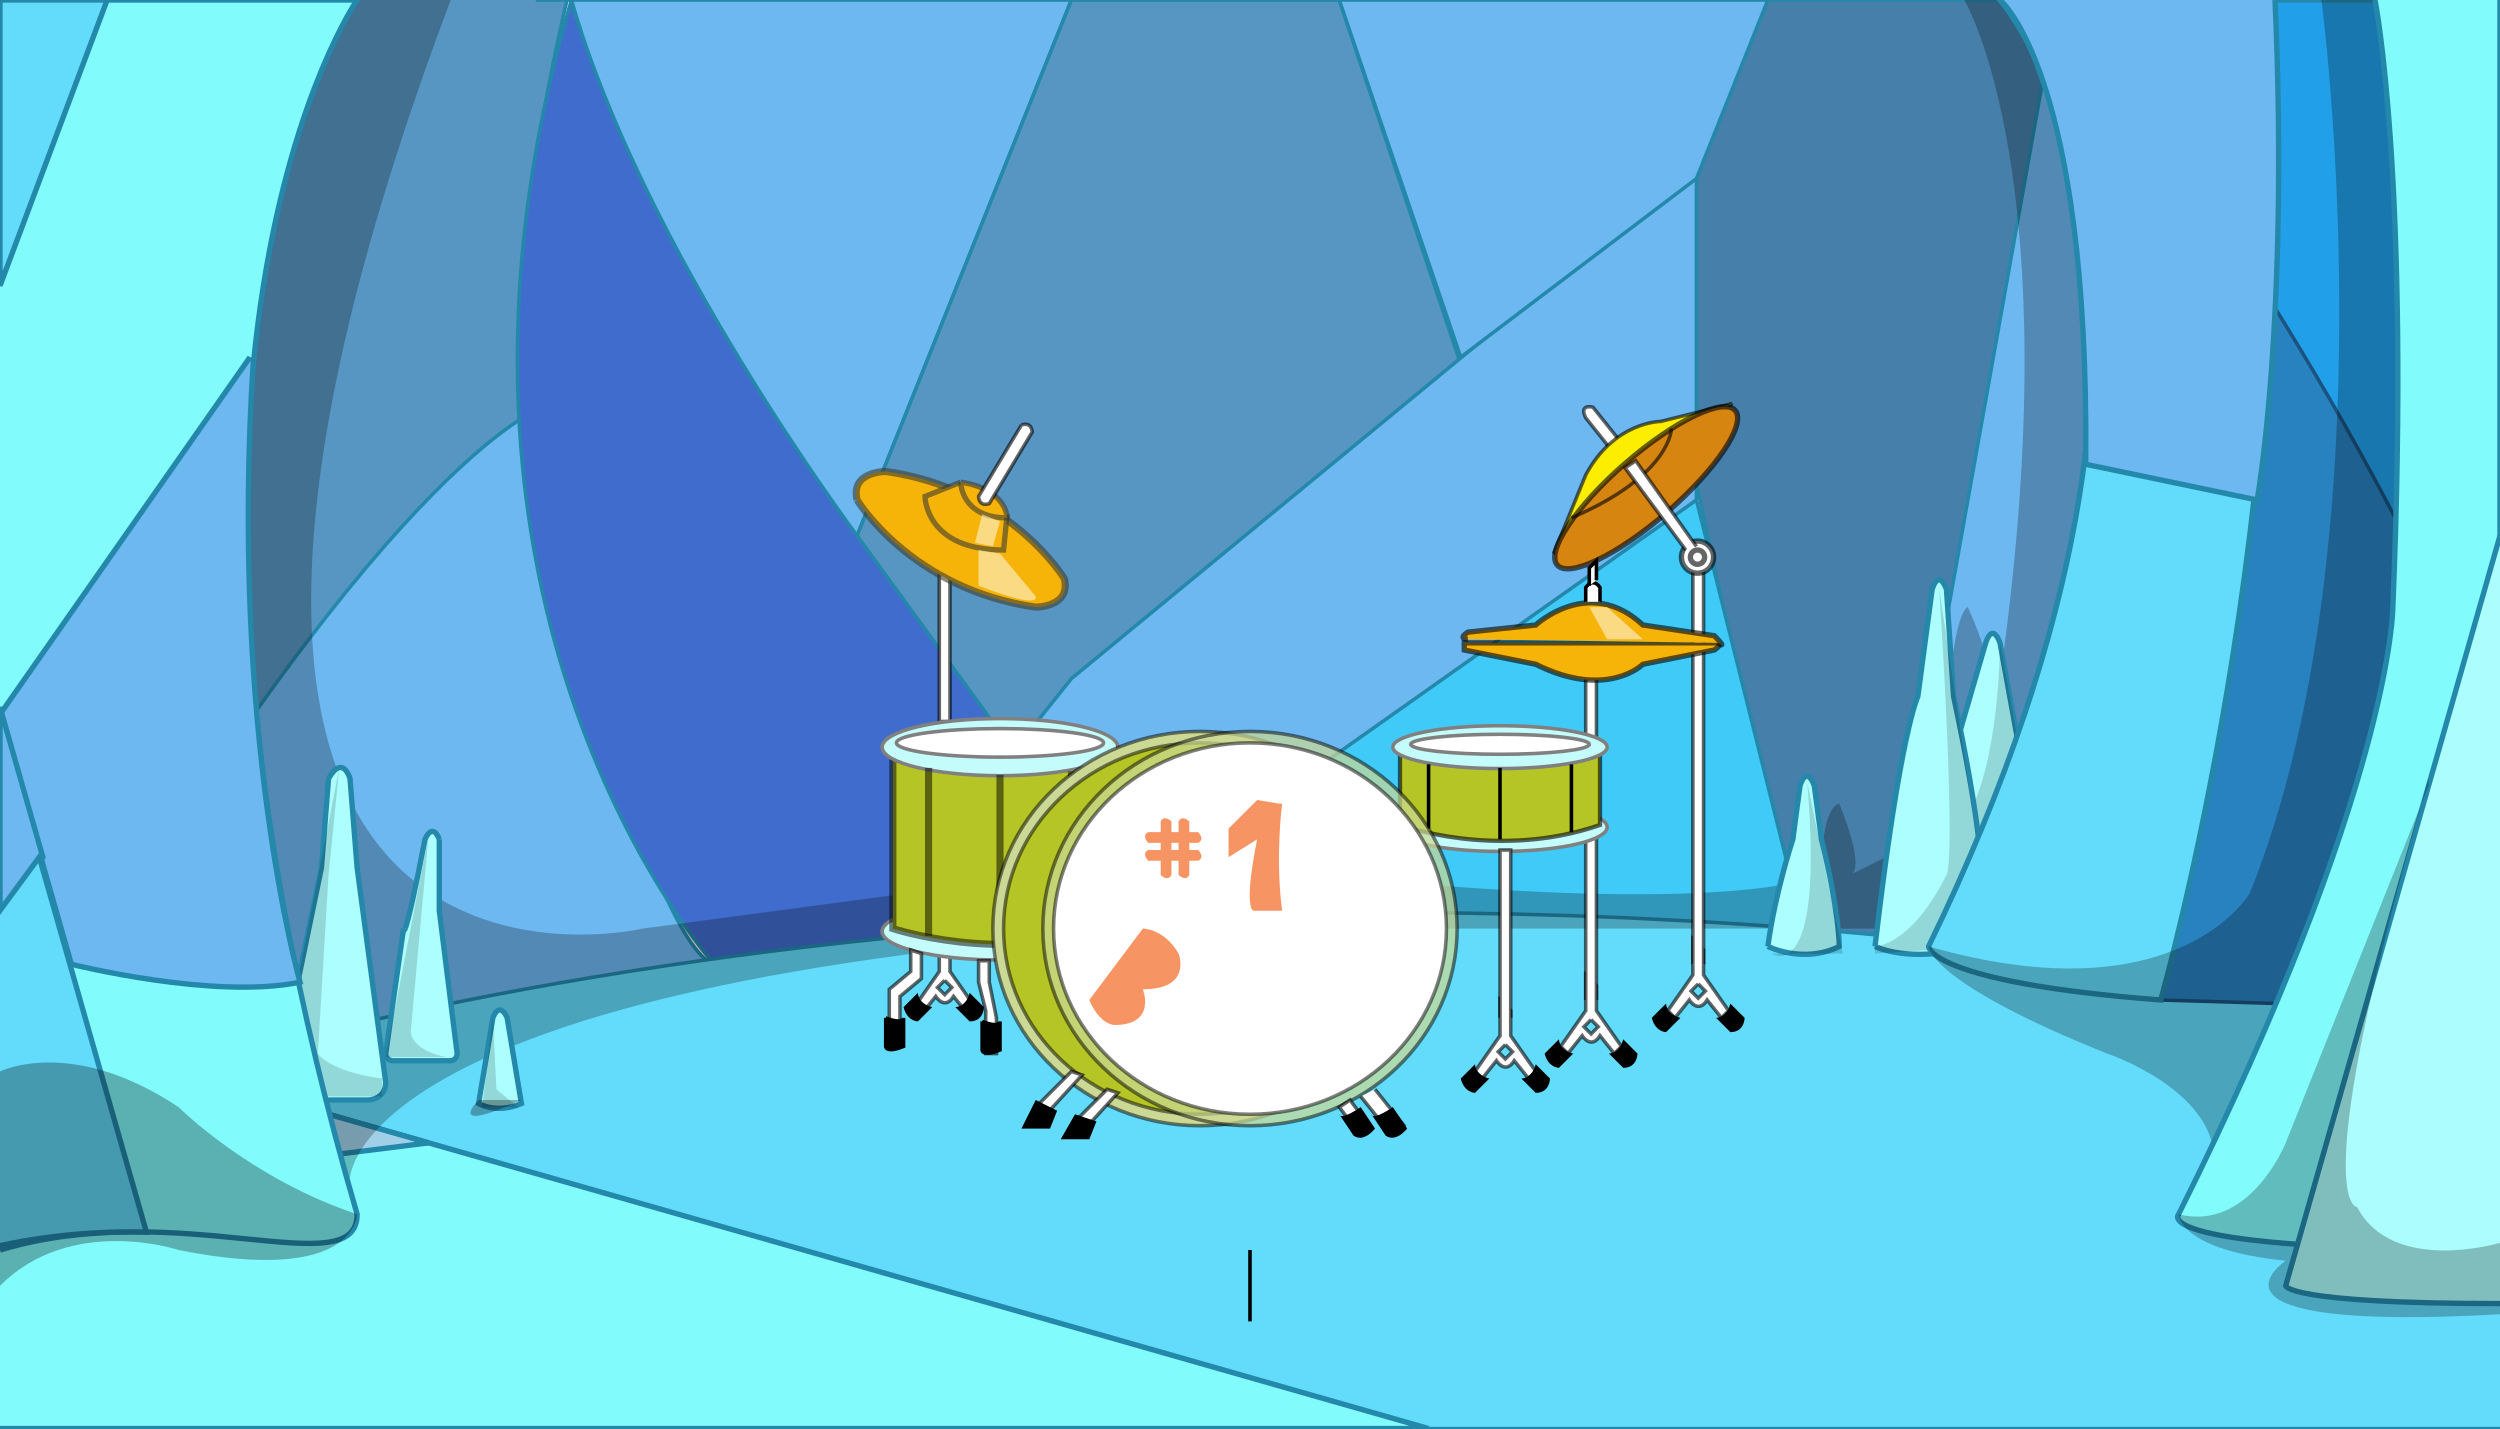
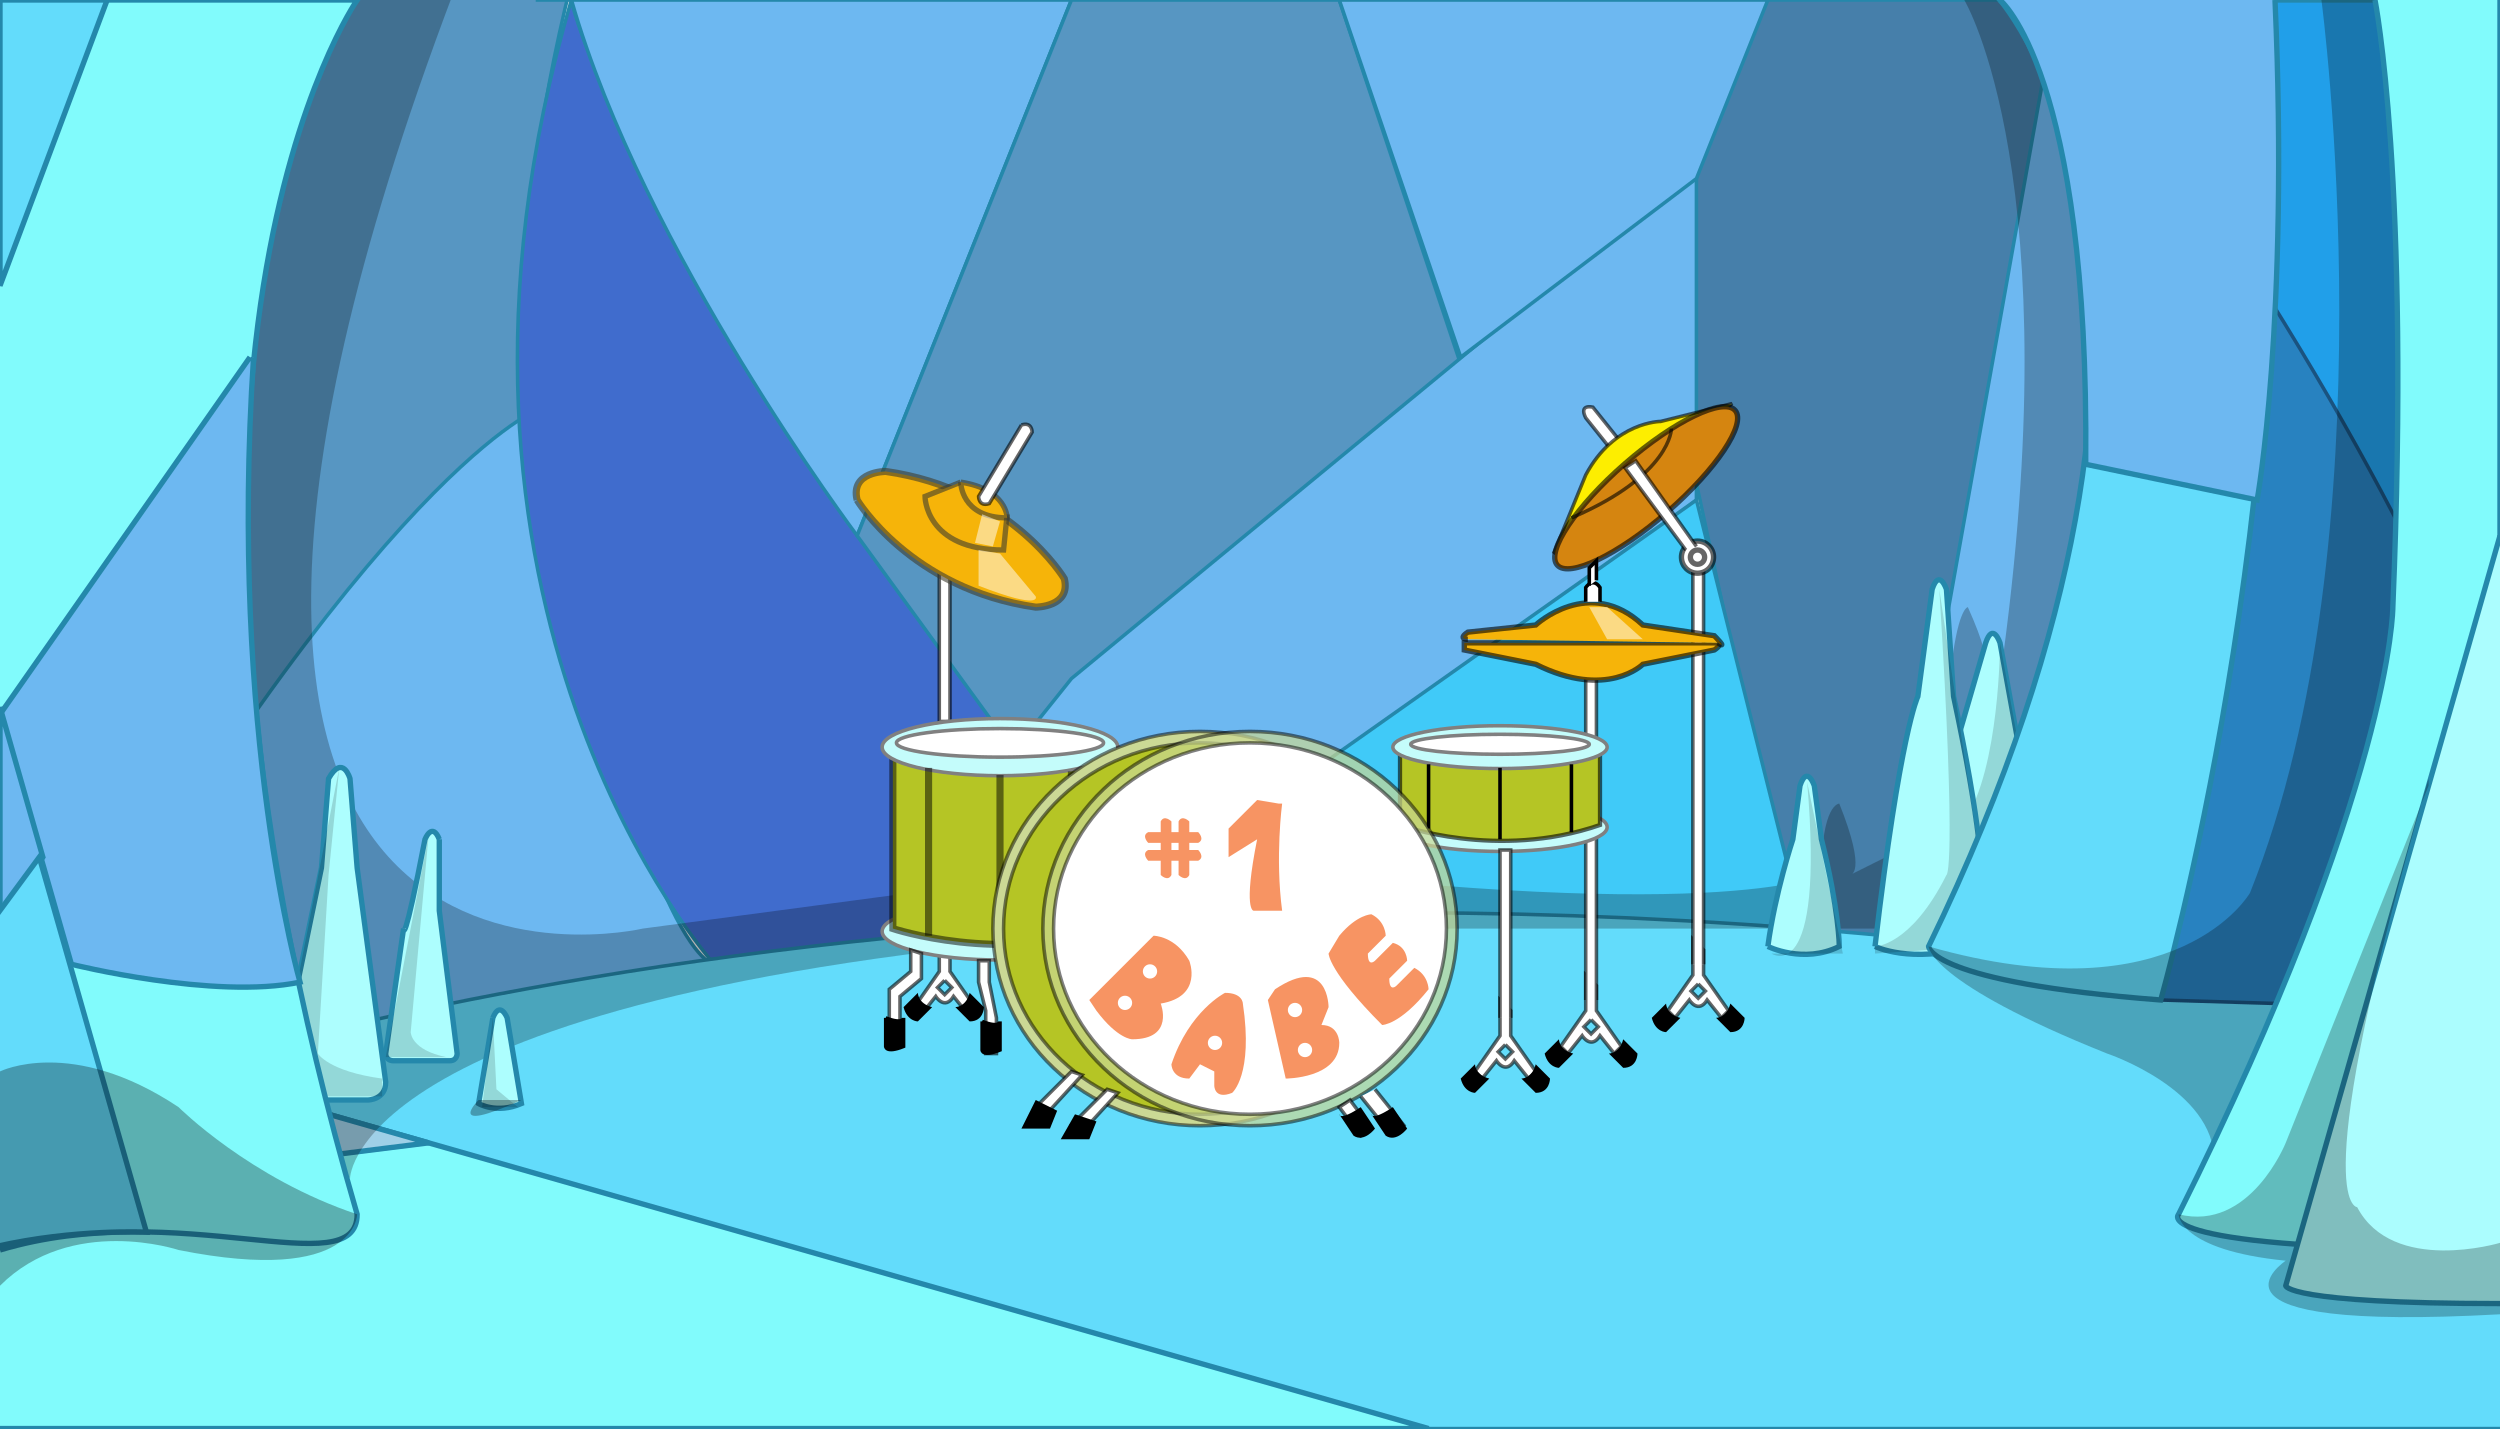
<svg xmlns="http://www.w3.org/2000/svg" height="400" viewBox="0 0 700 400" preserveAspectRatio="xMinYMin meet">
    //background
        //blue
        <path d="M 575 0                 c 0 0, 0 0, 50 0                 c 0 0, 0 0, 0 280                 c 0 0, 0 0, -100 0                 " stroke="#2488AB" fill="#6db8f1" />
        //dark blue
        <path d="M 496 0                 c 0 0, 0 0, 80 0                 c 0 0, 0 0, -50 280                 c 0 0, 0 0, -20 0                 c 0 0, 0 0, -60 -280                 z                 " stroke="#2488AB" fill="#467FAA" />
        //light grey
        <path d="M 0 315                 c 0 0, 80 -150, 150 -200                 c 0 0, -10 -40, 10 -120                 c 0 0, 0 0, -160 0                 z                 " stroke="#2488AB" fill="#5796C2" />
        //blue
        <path d="M 0 315                 c 0 0, 0 0, 200 -45                 c 0 0, -20 0, -50 -155                 c 0 0, -50 20, -150 200                 z                 " stroke="#2488AB" fill="#6db8f1" />
        //dark blue
        <path d="M 160 0                 c 0 0, 10 60, 170 270                 c 0 0, 0 0, -130 0                 c 0 0, -90 -100, -40 -270                 z                 " stroke="#2488AB" fill="#406CCD" />
        //blue
        <path d="M 150 0                 c 0 0, 0 0, 150 0                 c 0 0, 0 0, -60 150                 c 0 0, -60 -80, -80 -150                 z                 " stroke="#2488AB" fill="#6db8f1" />
        //light grey
        <path d="M 300 0                 c 0 0, 0 0, 75 0                 c 0 0, 0 0, 50 150                 c 0 0, 0 0, -105 110                 c 0 0, 0 0, -80 -110                 z                 " stroke="#2488AB" fill="#5796C2" />
        //blue
        <path d="M 470 50                 c 0 0, 0 0, -170 140                 c 0 0, 0 0, -16 20                 c 0 0, 0 0, 36 50                 c 0 0, 0 0, 155 -120                 c 0 0, 0 0, 0 -90                 z                 " stroke="#2488AB" fill="#6db8f1" />
        //light blue
        <path d="M 475 140                 c 0 0, 0 0, 30 120                 c 0 0, 0 0, -200 0                 z                 " stroke="#2488AB" fill="#40CAF8" />
        //blue
        <path d="M 375 0                 c 0 0, 0 0, 120 0                 c 0 0, 0 0, -20 50                 c 0 0, 0 0, -66 50                 z                 " stroke="#2488AB" fill="#6db8f1" />
    //floor
    <g>
    //blue
        <path d="M 50 300                 c 0 0, 300 -100, 700 0                 c 0 0, 0 0, 0 100                 c 0 0, 0 0, -350 0                 z                 " stroke="#2488AB" fill="#63DCFB" />
    //light-blue
        <path d="M 0 315                 c 0 0, 0 0, 50 -15                 c  0 0, 0 0, 350 100                 c 0 0, 0 0, -400 0                 " stroke="#2488AB" stroke-width="1.5" fill="#81FBFC" />
    //light-grey
        <path d="M 50 300                 c 0 0, 0 0, 70 20                 c 0 0, 0 0, -120 15                 z                 " stroke="#2488AB" stroke-width="1.5" fill="#9FD0E7" />
    //shadow
            <path d="M 98 330                     c 0 0, 0 -55, 232 -70                     c 0 0, 0 0, 0 -20                     c 0 0, 0 0, -150 20                     c 0 0, -170 40, -50 -270                      c 0 0, 0 0, -40 0                     c 0 0, 0 0, -50 250                     z                     " fill-opacity="0.25" />
  </g>
    //icicles
            // big left
            <path d="M 78 308                     c 0 0, 0 0, 25 0                     c 0 0, 5 0, 5 -5                     c 0 0, 0 0, -8 -60                     c 0 0, 0 0, -2 -25                     c 0 0, -2 -7, -6 0                     c 0 0, 0 0, -2 25                     c 0 0, 0 0, -12 58                     c 0 0, -2 5, 2 8                                          " stroke="#2488AB" stroke-width="1.5" fill="#ADFEFE" />
            //shadow
            <path d="M 95 215                     c 0 0, 0 0, -3 30                     c 0 0, 0 0, -3 50                     c 0 0, 3 5, 18 7                     c 0 0, 0 0, 0 5                     c 0 0, 0 0, -30 0                     z                     " fill-opacity="0.15" />
    //columns
        
        <path d="M 0 0                 c 0 0, 0 0, 100 0                 c 0 0, -70 100, 0 340                 c 0 20, -50 -5, -100 10                 " stroke="#2488AB" stroke-width="1.5" fill="#81FBFC" />
        // dark blue
        <path d="M 70 100                 c 0 0, 0 0, -70 100                 c 0 0, 0 0, 20 70                 c 0 0, 40 10, 64 5                 c 0 0, -20 -70, -13 -175                 " stroke="#2488AB" stroke-width="1.5" fill="#6db8f1" />
  <path d="M 12 240                 c 0 0, 0 0, -12 18                 c 0 0, 0 0, 0 -60                 z                 " stroke="#2488AB" stroke-width="1.5" fill="#6db8f1" />
        //blue
        <path d="M 11 240                 c 0 0, 0 0, 30 105                 c 0 0, -20 -1, -42 4                 c 0 0, 0 0, -2 -90                 z                 " stroke="#2488AB" stroke-width="1.5" fill="#63DCFB" />
  <path d="M 0 0                 c 0 0, 0 0, 30 0                 c 0 0, 0 0, -30 80                 z                 " stroke="#2488AB" stroke-width="1.5" fill="#63DCFB" />
        //shadow
            <path d="M 0 300                     c 0 0, 20 -10, 50 10                     c 0 0, 20 20, 50 30                     c 0 0, 0 20, -50 10                     c 0 0, -30 -10, -50 10                     " fill-opacity="0.30" />
  <path d="M 630 0                     c 0 0, 0 0, 70 0                     c 0 0, 0 0, 0 250                     c 0 0, 0 0, -50 0                     " stroke="#2488AB" stroke-width="1.5" fill="#219FE9" />
  <path d="M 630 0                     c 0 0, 0 0, -25 280                     c 0 0 , 0 0, 100 3                     c 0 0, 30 -40, -70 -200                     z                     " stroke="#1A5380" fill="#2882C0" />
        //shadow
            <path d="M 550 0                     c 0 0, 30 50, 10 190                     c 0 0, 0 0, -5 0                     c 0 0, 5 0, -4 -20                     c 0 0, -3 0, -5 20                     c 0 0, 0 0, -18 50                     c 0 0, 0 0, -10 5                     c 0 0, 5 0, -3 -20                     c 0 0, -5 0, -5 20                     c 0 0, -30 15, -180 -5                     c 0 0, 0 0, 0 20                     c 0 0, 0 0, 260 0                     c 0 0, 0 0, 0 -270                     " fill-opacity="0.25" />
        //icicles
            //medium
            <path d="M 540 235                     c 0 0, 0 0, 30 0                     c 0 0, 0 0, -10 -55                     c 0 0, -2 -6, -4 0                      c 0 0, 0 0, -16 55                     " stroke="#2488AB" stroke-width="1.5" fill="#ADFEFE" />
            //shadow
            <path d="M 540 235                     c 0 0, 0 0, 30 0                     c 0 0, 0 0, -10 -55                     c 0 0, 0 35, -10 50                     " fill-opacity="0.15" />
            // big
            <path d="M 525 265                     c 0 0, 10 5, 27 0                     c 0 0, 10 0, -5 -70                     c 0 0, 0 0, -2 -30                     c 0 0, -2 -6, -4 0                     c 0 0, 0 0, -4 30                      c 0 0, -5 10, -12 70                     " stroke="#2488AB" stroke-width="1.5" fill="#ADFEFE" />
            //shadow
            <path d="M 525 265                     c 0 0, 10 0, 20 -20                     c 0 0 , 3 0,  -2 -80                     c 0 0, 0 0, 12 80                     c 0 0, 0 0, 0 20                     c 0 0, 0 0, -30 2                     " sttroke="red" fill-opacity="0.15" />
             //small
            <path d="M 495 265                     c 0 0, 10 5, 20 0                     c 0 0 , 0 -10, -5 -30                     c 0 0 , 0 0, -2 -15                     c 0 0 , -2 -6, -4 0                     c 0 0 , 0 0, -2 15                     c 0 0 , -5 15, -7 30                      " stroke="#2488AB" stroke-width="1.5" fill="#ADFEFE" />
            //shadow
            <path d="M 506 219                     c 0 0, 0 0, 10 48                     c 0 0, 0 0, -20 0                     c 0 0, 15 10, 10 -48                     " sttroke="red" fill-opacity="0.15" />
            ///
            <path d="M 560 0                     c 0 0, 70 80, -20 265                     c 0 0, 0 10, 65 15                     c 0 0, 40 -140, 30 -280                     z                     " stroke="#2488AB" stroke-width="1.5" fill="#63DCFB" />
  <path d="M 560 0                     c 0 0, 25 20, 24 130                     c 0 0, 0 0, 48 10                     c 0 0, 9 -50, 5 -140                     " stroke="#2488AB" stroke-width="1.5" fill="#6db8f1" />
            //shadow
            <path d="M 650 0                     c 0 0, 20 150, -20 250                     c 0 0, -20 35, -90 15                     c 0 0, 0 10, 50 30                     c 0 0, 30 10, 30 30                     c 0 0, 0 0, 70 0                     c 0 0, 0 0, 0 -340                     " fill-opacity="0.25" />
  <path d="M 665 0                     c 0 0, 10 50, 5 170                     c 0 0, 0 50, -60 170                     c 0 0, -10 10, 90 10                     c 0 0, 0 0, 0 -350                     " stroke="#2488AB" stroke-width="1.5" fill="#81FBFC" />
  <path d="M 700 150                     c 0 0, 0 0, -60 210                     c 0 0, 0 5, 60 5                     " stroke="#2488AB" stroke-width="1.5" fill="#ABFDFE" />
            //shadow
            <path d="M 680 220                     c 0 0, 0 0, -40 100                     c 0 0, 0 0, 0 0                     c 0 0, -10 25, -30 20                     c 0 0, 0 10, 30 13                     c 0 0, -30 20, 60 15                     c 0 0, 0 0, 0 -20                     c 0 0, -30 9, -40 -10                     c 0 0, -15 0, 20 -120                     " fill-opacity="0.25" />            
         //icicle
            // medium left
            <path d="M 123 235                     c 0 0, 0 0, 0 20                     c 0 0, 0 0, 5 40                     c 0 0, 0 2, -2 2                     c 0 0, 0 0, -16 0                     c 0 0, -2 0, -2 -2                     c 0 0, 0 0, 5 -35                     c 0 0, 0 6, 6 -25                     c 0 0, 2 -5, 4 0                     " stroke="#2488AB" stroke-width="1.5" fill="#ADFEFE" />
            //shadow
            <path d="M 120 234                     c 0 0, 0 0, -5 55                     c 0 0, 0 5, 10 7                     c 0 0, 0 0, -17 0                     z                     " fill-opacity="0.15" />
            //small left
            <path d="M 138 285                     c 0 0, 0 0, -2 12                     c 0 0, 0 0, -2 12                     c 0 0, 5 3, 12 0                     c 0 0, 0 0, -2 -12                     c 0 0, 0 0, -2 -12                     c 0 0, -2 -5, -4 0                     " stroke="#2488AB" stroke-width="1.5" fill="#ADFEFE" />
            //shadow
            <path d="M 138 285                     c 0 0, 0 0, 1 20                     c 0 0, 0 0, 6 5                     c 0 0, 0 0, -10 0                     z                     " sttroke="red" fill-opacity="0.15" />
            //shadow
            <path d="M 134 308                     c 0 0, -10 10, 12 0                     c 0 0, 0 0, 0 0                     " fill-opacity="0.30" />
  <g>
    //drum cymbals
        //left
            //body center
            <path d="M263 152                     c 0 0, 0 0, 0 50                     c 0 0, 0 0, 3 0                     c 0 0, 0 0, 0 -48                     z                     " stroke="black" stroke-opacity="0.6" fill="white" />
            //cymbal
            <path d="M240 140                     c 0 0, 15 25, 50 30                     c 0 0, 10 0, 8 -8                     c 0 0, -15 -25, -50 -30                     c 0 0, -10 0, -8 8                     " stroke="#3F3C2E" stroke-width="2" stroke-opacity="0.6" fill="#F6B409" />
    <path d="M269 135                     c 0 0, 0 0, -10 4                     c 0 0, 0 15, 22 15                     c 0 0, 0 0, 1 -10                     " stroke="#3F3C2E" stroke-width="1.5" stroke-opacity="0.6" fill="#F6B409" />
    <path d="M269 135                     c 0 0, 0 10, 13 10                     c 0 0, 0 -8, -13 -10                     " stroke="#3F3C2E" stroke-width="1.5" stroke-opacity="0.6" fill="#F6B409" />
            //leg
            <path d="M 263 262                     c 0 0, 0 0, 0 10                     c 0 0, 0 0, -7 10                     c 0 0, 0 0, 2 2                     c 0 0, 0 0, 4 -5                      c 0 0, 2.5 4, 5 0                     c 0 0, 0 0, 4 5                     c 0 0, 0 0, 2 -2                     c 0 0, 0 0, -7 -10                     c 0 0, 0 0, 0 -7                     z                     " stroke="black" stroke-opacity="0.6" fill="white" />
    <path d="M 264.5 274.5                     c 0 0, 0 0, -2 2                     c 0 0, 0 0, 2 2                     c 0 0, 0 0, 2 -2                     c 0 0, 0 0, -2 -2                     " stroke="black" stroke-opacity="0.6" fill="#63DCFB" />
    <path d="M 257 278                     c 0 0 , 0 3, 4 4                     c 0 0, 0 0, -4 4                     c 0 0, -3 0, -4 -4                     z                     " />
    <path d="M 271.5 278                     c 0 0 , 0 0, 4 4                     c 0 0, 0 4, -4 4                     c 0 0, 0 0, -4 -4                     c 0 0, 3 0, 4 -4                     " />
            //body top
            <path d="M286 119                     c 0 0, 0 0, -12 20                     c 0 0, 0 3, 3 2                     c 0 0, 0 0, 12 -20                     c 0 0, 0 -3, -3 -2                     " stroke="black" stroke-opacity="0.6" fill="white" />
            //light
            <path d="M 275 144                     c 0 0, 0 0, 5 2                     c 0 0, 0 0, -2 7                     c 0 0, 0 0, -5 -1                     " fill="white" fill-opacity="0.5" />
    <path d="M 280 155                     c 0 0, 0 0, 10 12                     c 0 0, 2 4, -16 -3                     c 0 0, 0 0, 0 -10                     " fill="white" fill-opacity="0.5" />
        //right
            //leg
            <path d="M 474 263                     c 0 0, 0 0, 0 10                     c 0 0, 0 0, -7 10                     c 0 0, 0 0, 2 2                     c 0 0, 0 0, 4 -5                      c 0 0, 2.5 4, 5 0                     c 0 0, 0 0, 4 5                     c 0 0, 0 0, 2 -2                     c 0 0, 0 0, -7 -10                     c 0 0, 0 0, 0 -7                     z                     " stroke="black" stroke-opacity="0.6" fill="white" />
    <path d="M 475.5 275.5                     c 0 0, 0 0, -2 2                     c 0 0, 0 0, 2 2                     c 0 0, 0 0, 2 -2                     c 0 0, 0 0, -2 -2                     " stroke="black" stroke-opacity="0.6" fill="#63DCFB" />
    <path d="M 466.5 281                     c 0 0 , 0 3, 4 4                     c 0 0, 0 0, -4 4                     c 0 0, -3 0, -4 -4                     z                     " />
    <path d="M 484.5 281                     c 0 0 , 0 0, 4 4                     c 0 0, 0 4, -4 4                     c 0 0, 0 0, -4 -4                     c 0 0, 3 0, 4 -4                     " />
        //body center
            <path d="M474 270                     c 0 0, 0 0, 0 -110                     c 0 0, 0 0, 3 0                     c 0 0, 0 0, 0 110                     " stroke="black" stroke-opacity="0.6" fill="white" />
        //body top
            <path d="M454 124                     c 0 0, 0 0, -8 -10                     c 0 0, -4 -1, -2 3                     c 0 0, 0 0, 8 10                     z                     " stroke="black" stroke-opacity="0.6" fill="white" />
        //cymbal 
            <path d="M 485 113                     c 0 0, 0 0, -20 5                     c 0 0, -13 0, -21 15                     c 0 0, 0 0, -9 22                     z                     " stroke="black" stroke-opacity="0.6" fill="#fdee00" />
    <ellipse rx="9" ry="33" cx="50%" cy="55%" stroke="black" stroke-opacity="0.6" stroke-width="1.5" fill="#D58510" transform="rotate(49 497 300)" />
    <path d="M 468 120                     c 0 0, 0 13, -28 25                     " stroke="black" stroke-opacity="0.6" fill="none" />
        //body medium
            <circle r="4.5" cx="67.9%" cy="39%" stroke="black" stroke-opacity="0.6" stroke-width="1.5" fill="white" />
    <circle r="2" cx="67.9%" cy="39%" stroke="black" stroke-width="1.5" stroke-opacity="0.6" fill="white" />
    <path d="M475 153                     c 0 0, 0 0, -17 -24                     c 0 0, 0 0, -3 2                     c 0 0, 0 0, 17 23                     " stroke="black" stroke-opacity="0.6" fill="white" />
        //medium
            //leg
                <path d="M 444 273                         c 0 0, 0 0, 0 10                         c 0 0, 0 0, -7 10                         c 0 0, 0 0, 2 2                         c 0 0, 0 0, 4 -5                          c 0 0, 2.5 4, 5 0                         c 0 0, 0 0, 4 5                         c 0 0, 0 0, 2 -2                         c 0 0, 0 0, -7 -10                         c 0 0, 0 0, 0 -7                         z                         " stroke="black" stroke-opacity="0.6" fill="white" />
    <path d="M 445.5 285.5                         c 0 0, 0 0, -2 2                         c 0 0, 0 0, 2 2                         c 0 0, 0 0, 2 -2                         c 0 0, 0 0, -2 -2                         " stroke="black" stroke-opacity="0.6" fill="#63DCFB" />
    <path d="M 436.5 291                         c 0 0 , 0 3, 4 4                         c 0 0, 0 0, -4 4                         c 0 0, -3 0, -4 -4                         z                         " />
    <path d="M 454.5 291                         c 0 0 , 0 0, 4 4                         c 0 0, 0 4, -4 4                         c 0 0, 0 0, -4 -4                         c 0 0, 3 0, 4 -4                         " />
            //body center
                <path d="M444 280                         c 0 0, 0 0, 0 -90                         c 0 0, 0 0, 3 0                         c 0 0, 0 0, 0 90                                                  " stroke="black" stroke-opacity="0.6" fill="white" />
            //cymbal
                <path d="M 410 180                         c 0 0, 0 0, 70 0                         c 0 0, 3 0, 0 2                         c 0 0, 0 0, -20 4                         c 0 0, -10 10, -30 0                         c 0 0, 0 0, -20 -4                         c 0 0, 0 0, 0 0                         z                         " stroke="black" stroke-width="1.5" stroke-opacity="0.6" fill="#F6B409" />
    <path d="M 411 179                         c 0 0, -3 0, 0 -2                         c 0 0, 0 0, 19 -2                         c 0 0, 15 -14, 30 0                         c 0 0, 0 0, 20 3                         c 0 0, 4 4, 1 2                         " stroke="black" stroke-width="1.5" stroke-opacity="0.6" fill="#F6B409" />
            //body top
            <path d="M 444 168.5                     c 0 0, 0 0, 0 -4                     c 0 0, 2 -3, 4 0                     c 0 0, 0 0, 0 4                                          " stroke="black" stroke-width="1" fill="white" />
    <path d="M 445 164                     c 0 0, 0 0, 0 -5                     c 0 0, 0 0, 2 -2                     c 0 0, 0 0, 0 5.5                     c 0 0, 0 0, 0 0                     " stroke="black" stroke-width="1" fill="white" />
            //light
                <path d="M 445 170                         c 0 0, 0 0, 5 9                         c 0 0, 0 0, 10 0                         c 0 0, 0 0, -10 -9                         z                         " fill="white" fill-opacity="0.5" />
    //drums
        //medium
            <ellipse rx="33" ry="2%" cx="40%" cy="65.2%" fill="#C4FCFB" stroke="grey" />
    <path d="M 250 210                     c 0 0, 0 0, 0 50                     c 0 0, 30 10, 60 0                     c 0 0, 0 0, 0 -50                     c 0 0, 0 0, -20 0                     c 0 0, 0 0, 30 0                     " stroke="black" stroke-opacity="0.5" stroke-width="2" fill="#B5C525" />
    <ellipse rx="33" ry="2%" cx="40%" cy="52.3%" fill="#C4FCFB" stroke="grey" />
    <ellipse rx="29" ry="1%" cx="40%" cy="52%" fill="white" stroke="grey" />
    <path d="M 260 215                     c 0 0, 0 0, 0 47                     " stroke="black" stroke-width="2" stroke-opacity="0.5" />
    <path d="M 280 217                     c 0 0, 0 0, 0 47                     " stroke="black" stroke-width="2" stroke-opacity="0.5" />
    <path d="M 300 216                     c 0 0, 0 0, 0 47                     " stroke="black" stroke-width="2" stroke-opacity="0.5" />
        //legs 
            //left
            <path d="M255 266                     c 0 0, 0 0, 0 6                     c 0 0, 0 0, -6 5                     c 0 0, 0 0, 0 12                     c 0 0, 0 0, 3 0                     c 0 0, 0 0, 0 -10                     c 0 0, 0 0, 6 -5                     c 0 0, 0 0, 0 -7                     z                     " stroke="black" stroke-opacity="0.6" fill="white" />
    <path d="M248 285                     c 0 0, 0 0, 0 8                     c 0 0, 0 2, 5 0                     c 0 0, 0 0, 0 -8                     c 0 0, 0 2, -5 0                     " stroke="black" />
            //right
            <path d="M274 269                     c 0 0, 0 0, 0 6                     c 0 0, 0 0, 2 8                     c 0 0, 0 0, 0 12                     c 0 0, 0 0, 3 0                     c 0 0, 0 0, 0 -10                     c 0 0, 0 0, -2 -10                     c 0 0, 0 0, 0 -6                     z                     " stroke="black" stroke-opacity="0.6" fill="white" />
    <path d="M275 286                     c 0 0, 0 0, 0 8                     c 0 0, 0 2, 5 0                     c 0 0, 0 0, 0 -8                     c 0 0, 0 2, -5 0                     " stroke="black" />
        //small
            <ellipse rx="30" ry="1.7%" cx="60%" cy="57.9%" fill="#C4FCFB" stroke="grey" />
    <path d="M 392 210                     c 0 0, 0 0, 0 21                     c 0 0, 27 10, 56 0                     c 0 0, 0 0, 0 -21                     " stroke="black" stroke-opacity="0.6" stroke-width="1.2" fill="#B5C525" />
    <ellipse rx="30" ry="1.5%" cx="60%" cy="52.3%" fill="#C4FCFB" stroke="grey" />
    <ellipse rx="25" ry="0.7%" cx="60%" cy="52.1%" fill="white" stroke="grey" />
    <path d="M 400 214                     c 0 0, 0 0, 0 18                     " stroke="black" />
    <path d="M 420 215                     c 0 0, 0 0, 0 20                     " stroke="black" />
    <path d="M 440 214                     c 0 0, 0 0, 0 19                     " stroke="black" />

        //leg
            <path d="M 420 280                     c 0 0, 0 0, 0 10                     c 0 0, 0 0, -7 10                     c 0 0, 0 0, 2 2                     c 0 0, 0 0, 4 -5                      c 0 0, 2.5 4, 5 0                     c 0 0, 0 0, 4 5                     c 0 0, 0 0, 2 -2                     c 0 0, 0 0, -7 -10                     c 0 0, 0 0, 0 -7                     z                     " stroke="black" stroke-opacity="0.6" fill="white" />
    <path d="M 421.5 292.5                     c 0 0, 0 0, -2 2                     c 0 0, 0 0, 2 2                     c 0 0, 0 0, 2 -2                     c 0 0, 0 0, -2 -2                     " stroke="black" stroke-opacity="0.6" fill="#63DCFB" />
    <path d="M 413 298                     c 0 0 , 0 3, 4 4                     c 0 0, 0 0, -4 4                     c 0 0, -3 0, -4 -4                     z                     " />
    <path d="M 430 298                     c 0 0 , 0 0, 4 4                     c 0 0, 0 4, -4 4                     c 0 0, 0 0, -4 -4                     c 0 0, 3 0, 4 -4                     " />
        //body center
            <path d="M420 285                     c 0 0, 0 0, 0 -47                     c 0 0, 0 0, 3 0                     c 0 0, 0 0, 0 47                     " stroke="black" stroke-opacity="0.6" fill="white" />
        //big
            //grey
            <ellipse rx="58" ry="13.8%" cx="48%" cy="65%" fill="#CBD995" stroke="black" stroke-opacity="0.5" />
            //green
            <ellipse rx="55" ry="13%" cx="48%" cy="65%" fill="#B5C525" stroke="black" stroke-opacity="0.5" />
            //grey
            <ellipse rx="58" ry="13.8%" cx="50%" cy="65%" fill="#CBD995" fill-opacity="0.7" stroke="black" stroke-opacity="0.5" />
            //green
            <ellipse rx="55" ry="13%" cx="50%" cy="65%" fill="white" stroke="black" stroke-opacity="0.5" />
    <g>
            //legs left
                <path d="M 300 300                         c 0 0, 0 0, -10 10                         c 0 0, 0 0, 2 3                         c 0 0, 0 0, 11 -12                         z                         " stroke="black" stroke-opacity="0.6" fill="white" />
      <path d="M 290 308                         c 0 0, 0 0, 6 3                         c 0 0, 0 0, -2 5                         c 0 0 , 0 0, -8 0                         z                         " />
                //2
                <path d="M 310 305                         c 0 0, 0 0, -10 10                         c 0 0, 0 0, 2 3                         c 0 0, 0 0, 11 -12                         z                         " stroke="black" stroke-opacity="0.6" fill="white" />
      <path d="M 301 312                         c 0 0, 0 0, 6 2                         c 0 0, 0 0, -2 5                         c 0 0 , 0 0, -8 0                         z                         " />
            //legs right
                <path d="M 385 305                         c 0 0, 0 0, 8 10                         c 0 0, 0 0, -4 2                         c 0 0, 0 0, -8 -10                         " stroke="black" stroke-opacity="0.6" fill="white" />
      <path d="M 384 312                         c 0 0, 0 2, 6 -2                         c 0 0, 0 0, 4 6                         c 0 0, -3 4, -6 2                         z                         " />
                //2
                <path d="M 378 308                         c 0 0, 0 0, 6 8                         c 0 0, 0 0, -3 2                         c 0 0, 0 0, -6 -8                         z                         " stroke="black" stroke-opacity="0.6" fill="white" />
      <path d="M 375 312                         c 0 0, 0 2, 6 -2                         c 0 0, 0 0, 4 6                         c 0 0, -3 4, -6 2                         z                         " />
    </g>
  </g>
    //words on the big drum
    <g>
        //1
        <path d="M 359 225                 c 0 0, -2 15, 0 30                 c 0 0, 0 0, -8 0                 c 0 0, -3 0, 1 -20                 c 0 0, 0 0, -8 5                 c 0 0, 0 0, 0 -8                 c 0 0, 0 0, 8 -8                 c 0 0, 0 0, 6 1                 z                 " fill="#F79463" />
        //#
        <path d="M 330 230                 c 0 0, 0 0, 0 15                 c 0 0, 2 2, 3 0                 c 0 0, 0 0, 0 -15                 c 0 0, -2 -2, -3 0                 " fill="#F79463" />
    <path d="M 325 230                 c 0 0, 0 0, 0 15                 c 0 0, 2 2, 3 0                 c 0 0, 0 0, 0 -15                 c 0 0, -2 -2, -3 0                 " fill="#F79463" />
    <path d="M 321.5 233                 c 0 0, 0 0, 14 0                 c 0 0, 2 2, 0 3                 c 0 0, 0 0, -14 0                 c 0 0, -2 -2, 0 -3                 " fill="#F79463" />
    <path d="M 321.5 238                 c 0 0, 0 0, 14 0                 c 0 0, 2 2, 0 3                 c 0 0, 0 0, -14 0                 c 0 0, -2 -2, 0 -3                 " fill="#F79463" />
        //B
-         <path d="M 305 280                 c 0 0,0 0, 15 -20                 c 0 0, 6 0, 10 7                 c 0 0, 4 10, -10 10                 c 0 0, 4 10, -8 10                 c 0 0, -4 0, -7 -7                 c 0 0, 0 0, 0 0                 c 0 0, 0 0, 0 0                 " fill="#F79463" />
-         //....
-         <path d="M 350 350                 c 0 0,0 0, 0 20                 c 0 0, 0 0, 0 0                 c 0 0, 0 0, 0 0                 c 0 0, 0 0, 0 0                 c 0 0, 0 0, 0 0                 c 0 0, 0 0, 0 0                 c 0 0, 0 0, 0 0                 " stroke="black" fill="#F79463" />
+         <path d="M 305 280                 c 0 0,0 0, 18 -18                 c 0 0, 6 0, 10 7                 c 0 0, 4 10, -8 12                 c 0 0, 4 10, -8 10                 c 0 0, -4 0, -10 -8                 z                 " fill="#F79463" />
+         //A
+         <path d="M 343 278                 c 0 0, -10 5, -15 20                 c 0 0, 0 4, 5 4                 c 0 0, 0 0, 3 -4                 c 0 0, 0 0, 4 2                 c 0 0, 0 0, 0 4                 c 0 0, 0 4, 5 2                 c 0 0, 6 -5, 3 -25                 c 0 0, 0 -3, -5 -3                 " fill="#F79463" />
+         //B
+         <path d="M 355 280                 c 0 0,0 0, 5 22                 c 0 0, 15 0, 15 -10                 c 0 0, 0 -5, -5 -5                 c 0 0, 0 0, 2 -5                 c 0 0, 0 -15, -15 -5                 z                 " fill="#F79463" />
+         //E
+         <path d="M 372 267                 c 0 0, 0 5, 15 20                 c 0 0, 5 0, 13 -10                 c 0 0, 0 -4, -4 -6                 c 0 0, 0 0, -5 5                 c 0 0, -2 2, -2 -2                 c 0 0, 0 0, 5 -5                 c 0 0, 0 -4, -4 -5                 c 0 0, 0 0, -5 5                 c 0 0, -2 2, -2 -2                 c 0 0, 0 0, 5 -5                 c 0 0, 0 -4, -4 -6                 c 0 0, -4 0, -9 6                 z                 " fill="#F79463" />
+         //ooo
+             <ellipse rx="2" ry="2" cx="46%" cy="68%" fill="white" />
+     <ellipse rx="2" ry="2" cx="45%" cy="70.2%" fill="white" />
+     <ellipse rx="2" ry="2" cx="48.6%" cy="73%" fill="white" />
+     <ellipse rx="2" ry="2" cx="51.8%" cy="70.7%" fill="white" />
+     <ellipse rx="2" ry="2" cx="52.2%" cy="73.5%" fill="white" />
  </g>
</svg>
